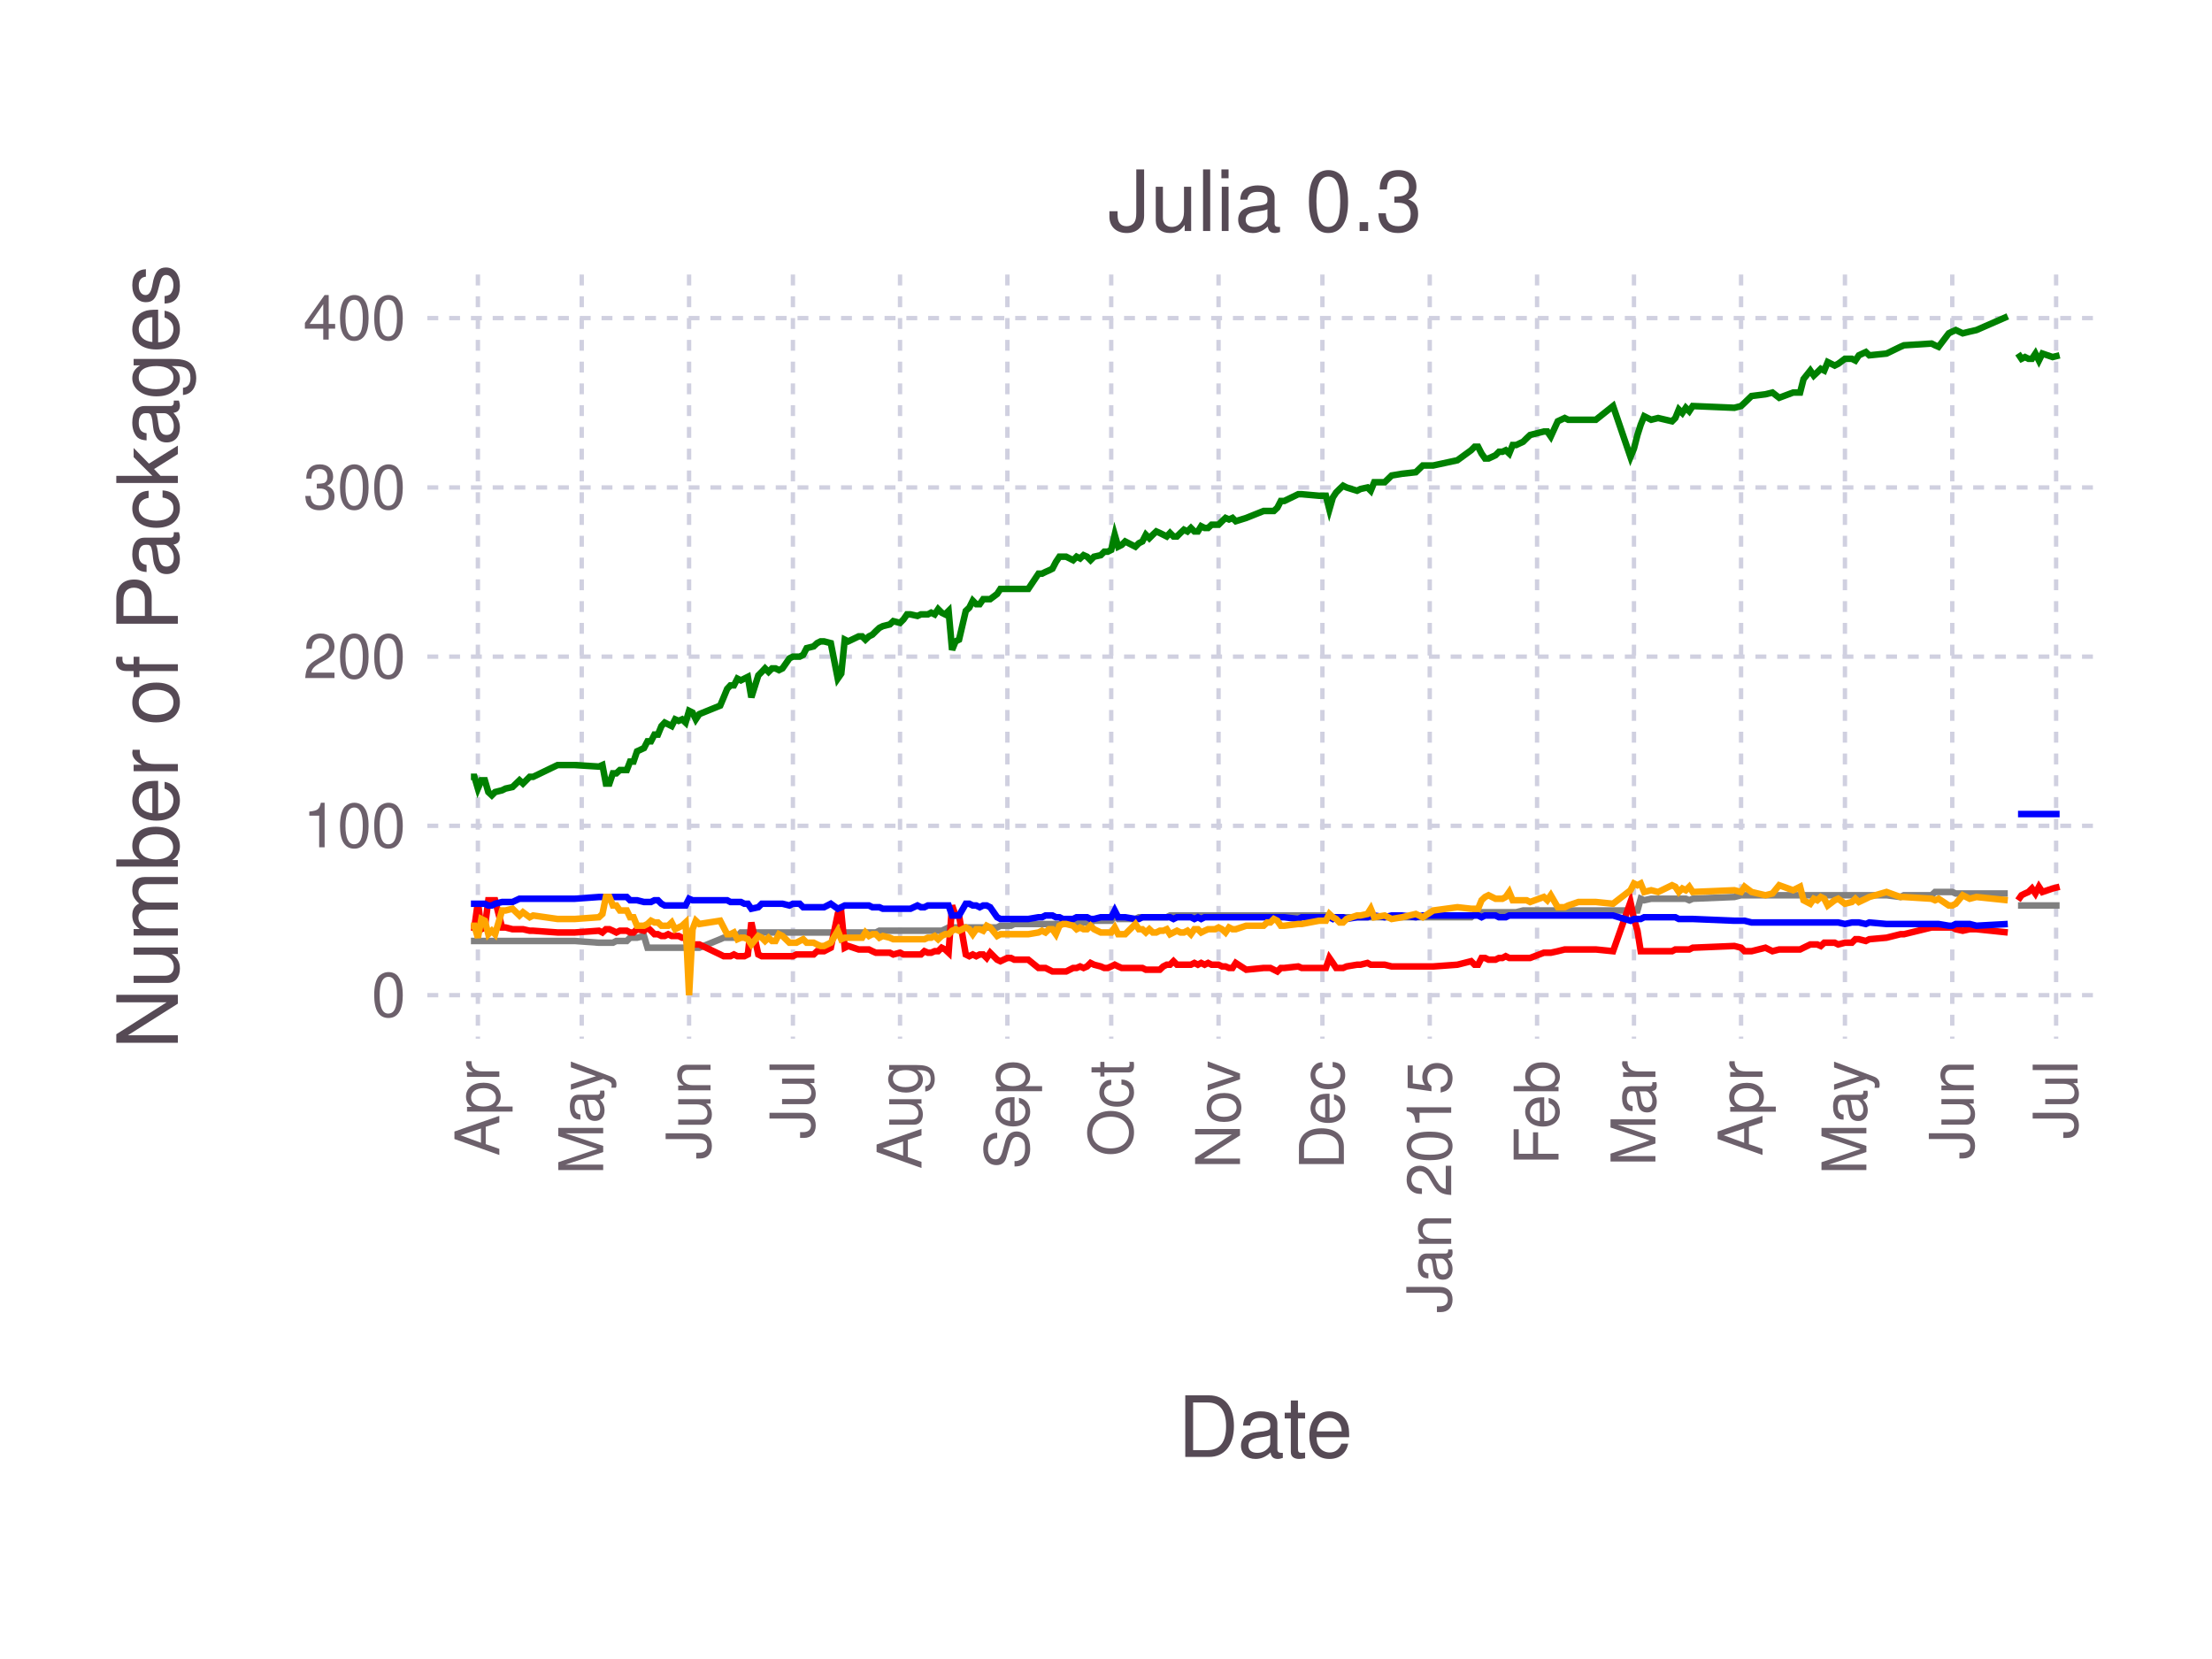
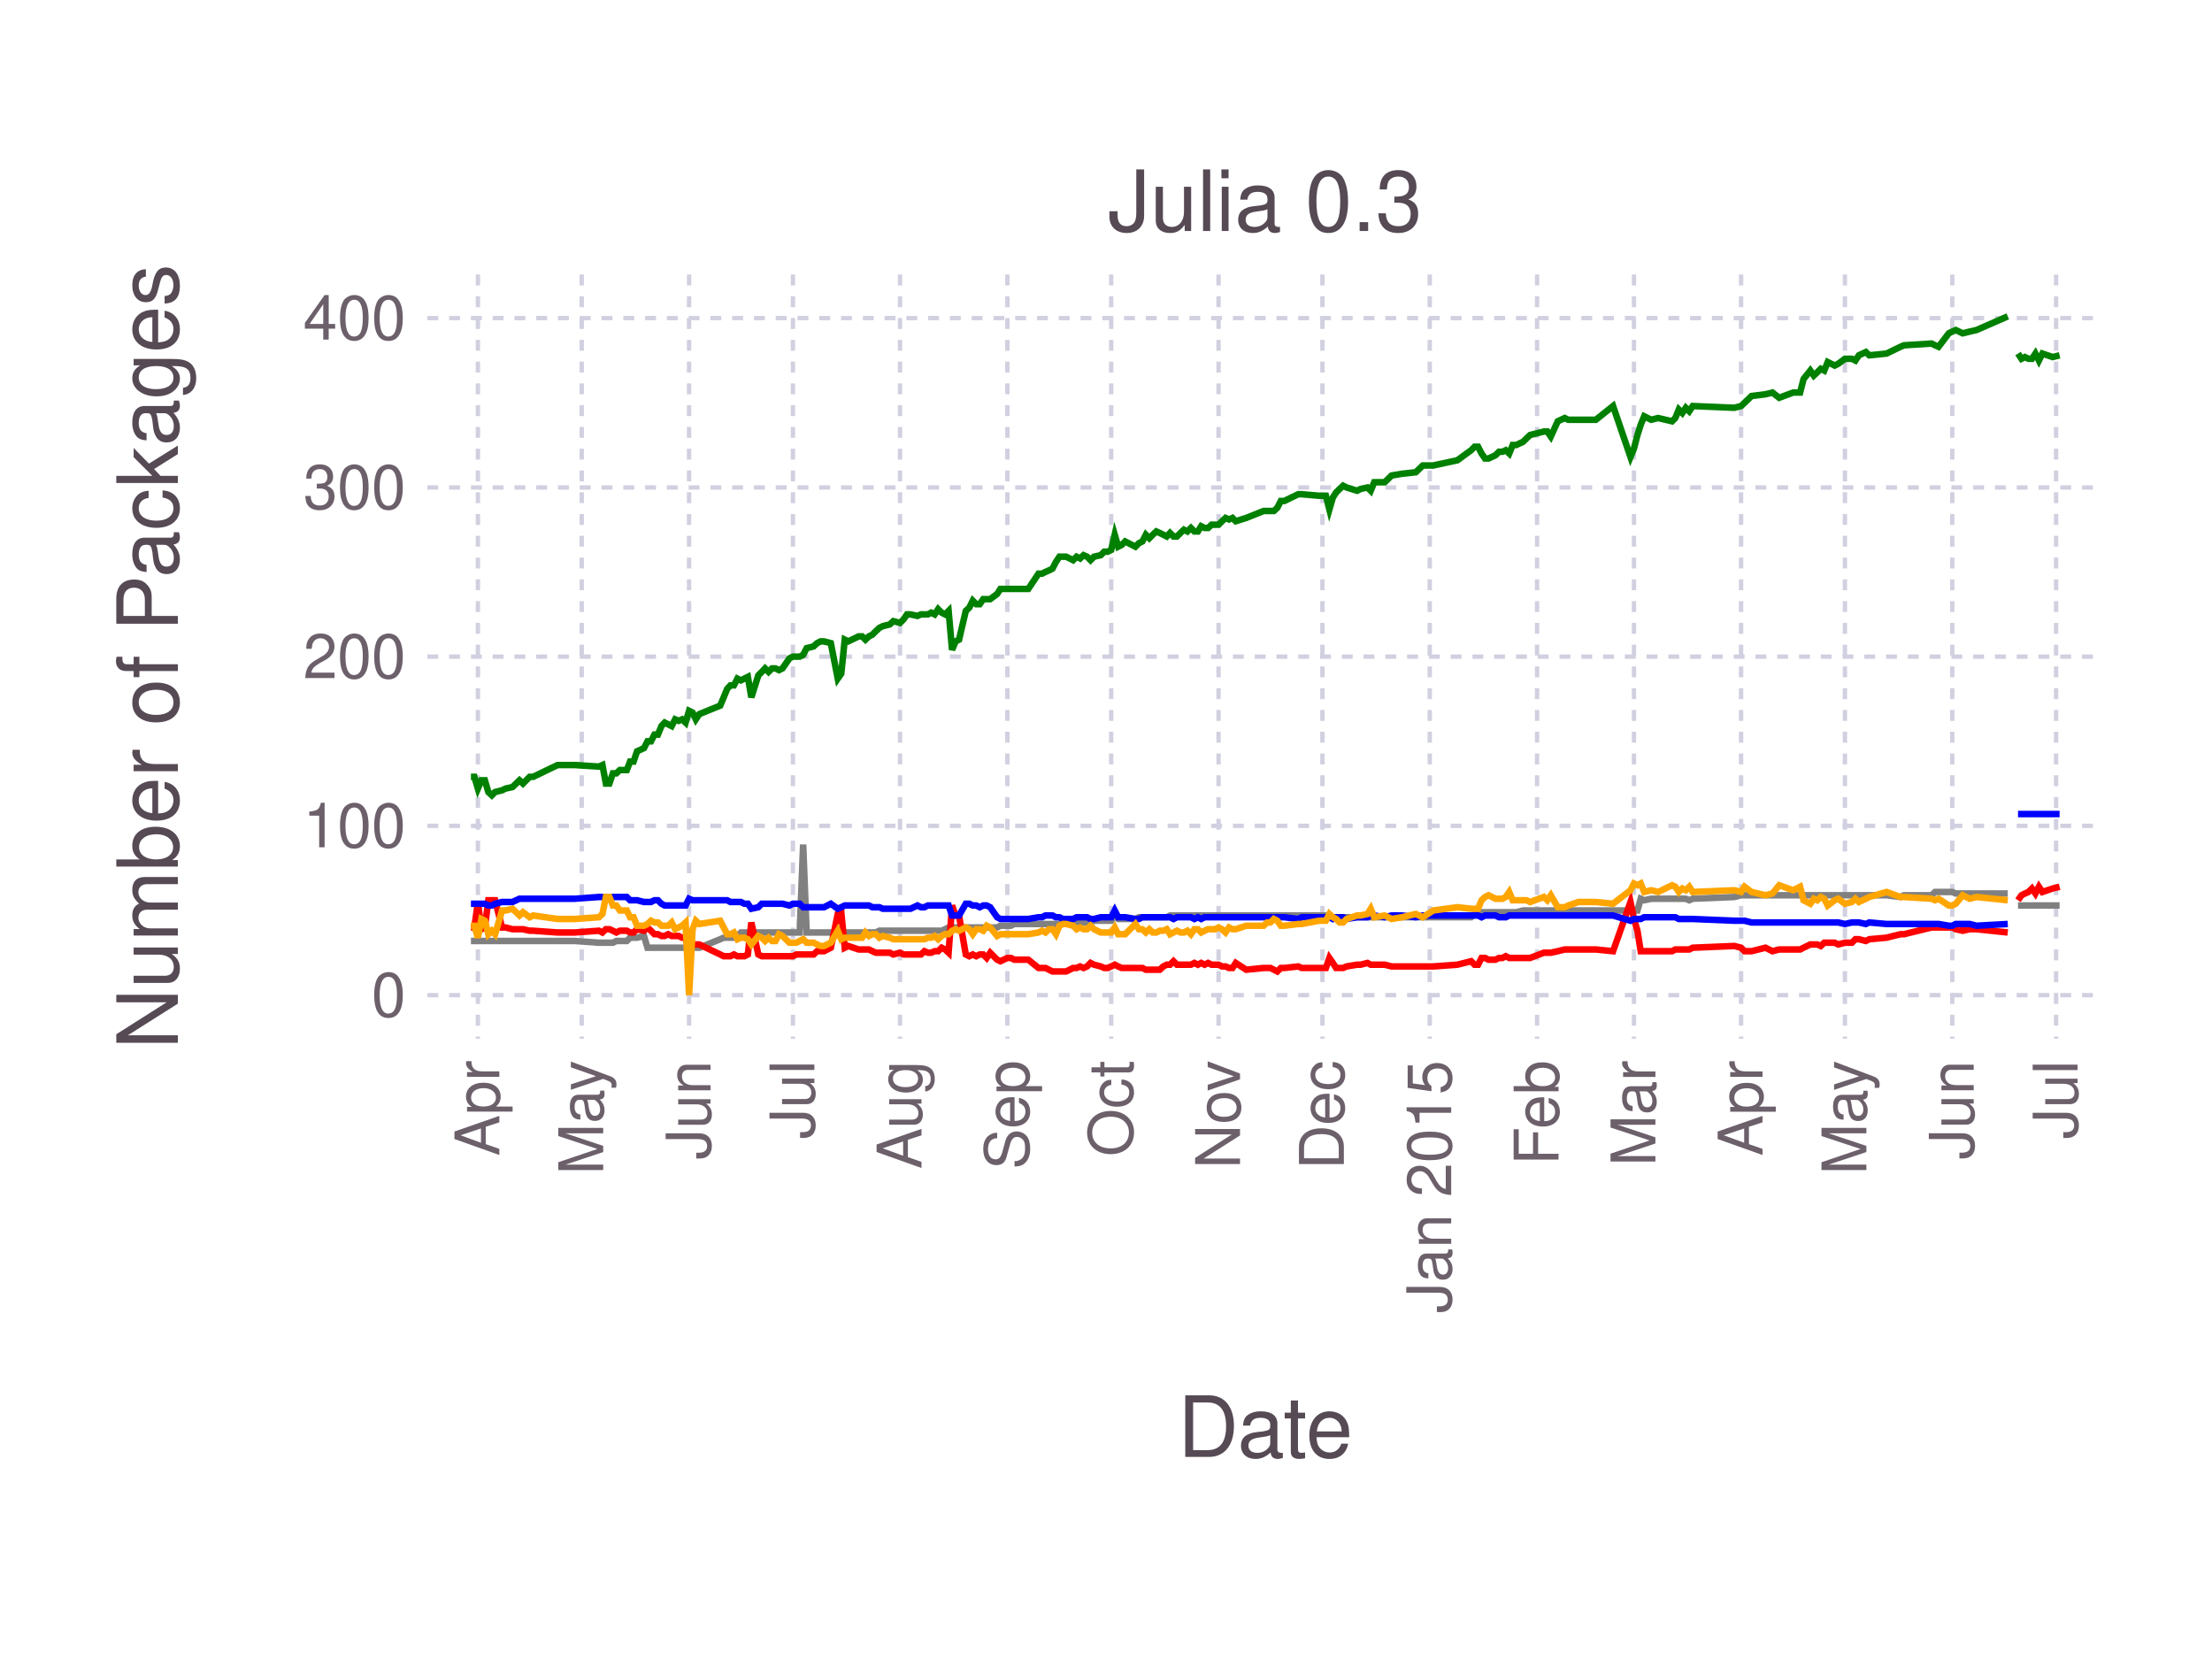
<svg xmlns="http://www.w3.org/2000/svg" version="1.2" width="101.6mm" height="76.2mm" viewBox="0 0 101.6 76.2" stroke="none" fill="#000000" stroke-width="0.3" font-size="3.88">
-   <g class="plotroot xscalable yscalable" id="fig-e449f986914742669de08f21251b1d70-element-1">
-     <g font-size="3.88" font-family="'PT Sans','Helvetica Neue','Helvetica',sans-serif" fill="#564A55" stroke="#000000" stroke-opacity="0.000" id="fig-e449f986914742669de08f21251b1d70-element-2">
+   <g class="plotroot xscalable yscalable" id="fig-179e9eb9beaf475c927277ac472b856f-element-1">
+     <g font-size="3.88" font-family="'PT Sans','Helvetica Neue','Helvetica',sans-serif" fill="#564A55" stroke="#000000" stroke-opacity="0.000" id="fig-179e9eb9beaf475c927277ac472b856f-element-2">
      <text x="58.12" y="64.59" text-anchor="middle" dy="0.6em">Date</text>
    </g>
-     <g class="guide xlabels" font-size="2.82" font-family="'PT Sans Caption','Helvetica Neue','Helvetica',sans-serif" fill="#6C606B" id="fig-e449f986914742669de08f21251b1d70-element-3">
+     <g class="guide xlabels" font-size="2.82" font-family="'PT Sans Caption','Helvetica Neue','Helvetica',sans-serif" fill="#6C606B" id="fig-179e9eb9beaf475c927277ac472b856f-element-3">
      <text x="21.95" y="48.71" text-anchor="end" dy="0.35em" transform="rotate(-90, 21.95, 48.71)">Apr</text>
      <text x="26.72" y="48.71" text-anchor="end" dy="0.35em" transform="rotate(-90, 26.72, 48.71)">May</text>
      <text x="31.65" y="48.71" text-anchor="end" dy="0.35em" transform="rotate(-90, 31.65, 48.71)">Jun</text>
      <text x="36.42" y="48.71" text-anchor="end" dy="0.35em" transform="rotate(-90, 36.42, 48.71)">Jul</text>
      <text x="41.34" y="48.71" text-anchor="end" dy="0.35em" transform="rotate(-90, 41.34, 48.71)">Aug</text>
      <text x="46.27" y="48.71" text-anchor="end" dy="0.35em" transform="rotate(-90, 46.27, 48.71)">Sep</text>
      <text x="51.04" y="48.71" text-anchor="end" dy="0.35em" transform="rotate(-90, 51.04, 48.71)">Oct</text>
      <text x="55.97" y="48.71" text-anchor="end" dy="0.35em" transform="rotate(-90, 55.97, 48.71)">Nov</text>
      <text x="60.74" y="48.71" text-anchor="end" dy="0.35em" transform="rotate(-90, 60.74, 48.71)">Dec</text>
      <text x="65.67" y="48.71" text-anchor="end" dy="0.35em" transform="rotate(-90, 65.67, 48.71)">Jan 2015</text>
      <text x="70.6" y="48.71" text-anchor="end" dy="0.35em" transform="rotate(-90, 70.6, 48.71)">Feb</text>
      <text x="75.05" y="48.71" text-anchor="end" dy="0.35em" transform="rotate(-90, 75.05, 48.71)">Mar</text>
      <text x="79.97" y="48.71" text-anchor="end" dy="0.35em" transform="rotate(-90, 79.97, 48.71)">Apr</text>
      <text x="84.74" y="48.71" text-anchor="end" dy="0.35em" transform="rotate(-90, 84.74, 48.71)">May</text>
      <text x="89.67" y="48.71" text-anchor="end" dy="0.35em" transform="rotate(-90, 89.67, 48.71)">Jun</text>
      <text x="94.44" y="48.71" text-anchor="end" dy="0.35em" transform="rotate(-90, 94.44, 48.71)">Jul</text>
    </g>
-     <g clip-path="url(#fig-e449f986914742669de08f21251b1d70-element-5)" id="fig-e449f986914742669de08f21251b1d70-element-4">
-       <g pointer-events="visible" opacity="1" fill="#000000" fill-opacity="0.000" stroke="#000000" stroke-opacity="0.000" class="guide background" id="fig-e449f986914742669de08f21251b1d70-element-6">
+     <g clip-path="url(#fig-179e9eb9beaf475c927277ac472b856f-element-5)" id="fig-179e9eb9beaf475c927277ac472b856f-element-4">
+       <g pointer-events="visible" opacity="1" fill="#000000" fill-opacity="0.000" stroke="#000000" stroke-opacity="0.000" class="guide background" id="fig-179e9eb9beaf475c927277ac472b856f-element-6">
        <rect x="19.63" y="12.61" width="76.97" height="35.1" />
      </g>
-       <g class="guide ygridlines xfixed" stroke-dasharray="0.5,0.5" stroke-width="0.2" stroke="#D0D0E0" id="fig-e449f986914742669de08f21251b1d70-element-7">
+       <g class="guide ygridlines xfixed" stroke-dasharray="0.5,0.5" stroke-width="0.2" stroke="#D0D0E0" id="fig-179e9eb9beaf475c927277ac472b856f-element-7">
        <path fill="none" d="M19.63,45.71 L 96.6 45.71" />
        <path fill="none" d="M19.63,37.93 L 96.6 37.93" />
        <path fill="none" d="M19.63,30.16 L 96.6 30.16" />
        <path fill="none" d="M19.63,22.39 L 96.6 22.39" />
        <path fill="none" d="M19.63,14.61 L 96.6 14.61" />
      </g>
-       <g class="guide xgridlines yfixed" stroke-dasharray="0.5,0.5" stroke-width="0.2" stroke="#D0D0E0" id="fig-e449f986914742669de08f21251b1d70-element-8">
+       <g class="guide xgridlines yfixed" stroke-dasharray="0.5,0.5" stroke-width="0.2" stroke="#D0D0E0" id="fig-179e9eb9beaf475c927277ac472b856f-element-8">
        <path fill="none" d="M21.95,12.61 L 21.95 47.71" />
        <path fill="none" d="M26.72,12.61 L 26.72 47.71" />
        <path fill="none" d="M31.65,12.61 L 31.65 47.71" />
        <path fill="none" d="M36.42,12.61 L 36.42 47.71" />
        <path fill="none" d="M41.34,12.61 L 41.34 47.71" />
        <path fill="none" d="M46.27,12.61 L 46.27 47.71" />
        <path fill="none" d="M51.04,12.61 L 51.04 47.71" />
        <path fill="none" d="M55.97,12.61 L 55.97 47.71" />
        <path fill="none" d="M60.74,12.61 L 60.74 47.71" />
        <path fill="none" d="M65.67,12.61 L 65.67 47.71" />
        <path fill="none" d="M70.6,12.61 L 70.6 47.71" />
        <path fill="none" d="M75.05,12.61 L 75.05 47.71" />
        <path fill="none" d="M79.97,12.61 L 79.97 47.71" />
        <path fill="none" d="M84.74,12.61 L 84.74 47.71" />
        <path fill="none" d="M89.67,12.61 L 89.67 47.71" />
        <path fill="none" d="M94.44,12.61 L 94.44 47.71" />
      </g>
-       <g class="plotpanel" id="fig-e449f986914742669de08f21251b1d70-element-9">
-         <g stroke-width="0.3" fill="#000000" fill-opacity="0.000" class="geometry color_newno_tests" stroke="#0000FF" id="fig-e449f986914742669de08f21251b1d70-element-10">
+       <g class="plotpanel" id="fig-179e9eb9beaf475c927277ac472b856f-element-9">
+         <g stroke-width="0.3" fill="#000000" fill-opacity="0.000" class="geometry color_newno_tests" stroke="#0000FF" id="fig-179e9eb9beaf475c927277ac472b856f-element-10">
          <path fill="none" d="M92.69,37.39 L 92.85 37.39 93.01 37.39 93.17 37.39 93.33 37.39 93.49 37.39 93.65 37.39 93.81 37.39 94.28 37.39 94.6 37.39" />
        </g>
-         <g stroke-width="0.3" fill="#000000" fill-opacity="0.000" class="geometry color_newtests_fail" stroke="#FF0000" id="fig-e449f986914742669de08f21251b1d70-element-11">
+         <g stroke-width="0.3" fill="#000000" fill-opacity="0.000" class="geometry color_newtests_fail" stroke="#FF0000" id="fig-179e9eb9beaf475c927277ac472b856f-element-11">
          <path fill="none" d="M92.69,41.35 L 92.85 41.12 93.01 41.04 93.17 40.97 93.33 40.81 93.49 41.04 93.65 40.73 93.81 40.97 94.28 40.81 94.6 40.73" />
        </g>
-         <g stroke-width="0.3" fill="#000000" fill-opacity="0.000" class="geometry color_newtests_pass" stroke="#008000" id="fig-e449f986914742669de08f21251b1d70-element-12">
+         <g stroke-width="0.3" fill="#000000" fill-opacity="0.000" class="geometry color_newtests_pass" stroke="#008000" id="fig-179e9eb9beaf475c927277ac472b856f-element-12">
          <path fill="none" d="M92.69,16.24 L 92.85 16.48 93.01 16.4 93.17 16.48 93.33 16.48 93.49 16.24 93.65 16.56 93.81 16.24 94.28 16.4 94.6 16.32" />
        </g>
-         <g stroke-width="0.3" fill="#000000" fill-opacity="0.000" class="geometry color_newnot_possible" stroke="#808080" id="fig-e449f986914742669de08f21251b1d70-element-13">
+         <g stroke-width="0.3" fill="#000000" fill-opacity="0.000" class="geometry color_newnot_possible" stroke="#808080" id="fig-179e9eb9beaf475c927277ac472b856f-element-13">
          <path fill="none" d="M92.69,41.59 L 92.85 41.59 93.01 41.59 93.17 41.59 93.33 41.59 93.49 41.59 93.65 41.59 93.81 41.59 94.28 41.59 94.6 41.59" />
        </g>
-         <g stroke-width="0.3" fill="#000000" fill-opacity="0.000" class="geometry color_newnot_possible" stroke="#808080" id="fig-e449f986914742669de08f21251b1d70-element-14">
-           <path fill="none" d="M21.63,43.22 L 21.79 43.22 21.95 43.22 22.11 43.22 22.27 43.22 22.43 43.22 22.59 43.22 22.74 43.22 23.06 43.22 23.22 43.22 23.54 43.22 23.86 43.22 24.02 43.22 24.33 43.22 24.49 43.22 25.61 43.22 26.08 43.22 26.4 43.22 27.51 43.3 27.67 43.3 27.83 43.3 27.99 43.3 28.15 43.3 28.31 43.22 28.47 43.22 28.63 43.22 28.79 43.22 28.94 43.07 29.1 43.07 29.26 43.07 29.58 42.99 29.74 43.53 29.9 43.53 30.06 43.53 30.22 43.53 30.38 43.53 30.53 43.53 30.69 43.53 30.85 43.53 31.01 43.53 31.17 43.53 31.33 43.53 31.49 43.53 31.65 43.53 31.81 43.53 31.96 43.53 32.12 43.53 33.08 43.14 33.24 43.07 33.4 43.07 33.55 43.07 33.71 43.07 33.87 42.99 34.03 42.83 34.19 42.83 34.35 42.83 34.51 42.83 34.83 42.83 34.99 42.83 35.14 42.83 35.3 42.83 35.46 42.83 35.62 42.83 35.78 42.83 35.94 42.83 36.26 42.83 36.42 42.83 36.58 42.83 36.73 42.83 36.89 42.83 37.05 42.83 37.37 42.83 37.53 42.83 37.69 42.83 37.85 42.83 38.16 42.83 38.48 42.83 38.64 42.83 38.8 42.83 38.96 42.83 39.44 42.83 39.6 42.83 39.75 42.83 39.91 42.83 40.07 42.83 40.23 42.83 40.39 42.75 40.55 42.75 40.87 42.75 41.03 42.75 41.34 42.75 41.5 42.75 41.66 42.75 41.82 42.75 42.14 42.75 42.3 42.75 42.46 42.75 42.62 42.75 42.77 42.75 42.93 42.75 43.09 42.75 43.25 42.75 43.41 42.68 43.57 42.6 43.73 42.6 43.89 42.6 44.05 42.6 44.36 42.6 44.52 42.6 44.68 42.6 44.84 42.6 45 42.6 45.16 42.6 45.32 42.6 45.48 42.6 45.8 42.6 45.95 42.52 46.27 42.52 46.43 42.52 46.59 42.44 47.23 42.44 47.7 42.44 47.86 42.44 48.02 42.44 48.18 42.44 48.34 42.44 48.5 42.44 48.66 42.44 48.82 42.44 48.97 42.44 49.29 42.37 49.45 42.37 49.61 42.37 49.77 42.37 49.93 42.37 50.09 42.37 50.25 42.29 50.56 42.29 50.72 42.29 50.88 42.29 51.04 42.29 51.2 42.05 51.36 42.21 51.52 42.21 51.68 42.21 52.15 42.21 52.31 42.13 52.47 42.13 52.63 42.13 52.79 42.13 52.95 42.13 53.11 42.13 53.27 42.13 53.43 42.13 53.59 42.13 53.74 42.05 53.9 42.05 54.06 42.05 54.22 42.05 54.38 42.05 54.54 42.05 54.7 42.05 54.86 42.05 55.02 42.05 55.17 42.05 55.33 42.05 55.49 42.05 55.65 42.05 55.81 42.05 55.97 42.05 56.13 42.05 56.29 42.05 56.45 42.05 56.61 42.05 56.76 42.05 57.24 42.05 58.04 42.05 58.2 42.05 58.35 42.05 58.51 42.05 58.67 42.05 58.83 42.05 58.99 42.05 59.63 42.05 59.79 42.05 60.58 42.05 60.9 42.05 61.06 42.13 61.22 42.13 61.37 42.13 61.53 42.13 61.69 42.13 61.85 42.13 62.33 42.13 62.49 42.13 62.81 42.13 62.96 42.13 63.12 42.13 63.6 42.13 63.92 42.13 64.4 42.13 65.03 42.13 65.35 42.13 65.83 42.13 66.94 42.13 67.57 42.13 67.73 41.98 67.89 41.98 68.05 41.9 68.21 41.9 68.37 41.9 68.69 41.9 68.85 41.9 69.01 41.9 69.16 41.9 69.32 41.9 69.48 41.9 69.64 41.9 69.96 41.82 70.12 41.82 70.28 41.82 70.91 41.82 71.07 41.82 71.23 41.82 71.55 41.82 71.87 41.82 72.03 41.82 72.5 41.82 73.3 41.82 74.09 41.82 74.89 41.82 75.05 41.82 75.21 41.82 75.36 41.28 75.52 41.35 75.84 41.28 76.16 41.28 76.8 41.28 76.95 41.28 77.11 41.28 77.27 41.28 77.43 41.28 77.59 41.35 77.75 41.28 79.66 41.2 79.97 41.12 80.13 41.12 80.45 41.12 81.09 41.12 81.41 41.12 81.72 41.12 82.36 41.12 82.68 41.12 82.84 41.12 83.15 41.12 83.31 41.12 83.47 41.12 83.63 41.12 83.79 41.12 83.95 41.12 84.27 41.12 84.43 41.12 84.74 41.12 85.06 41.12 85.22 41.12 85.38 41.12 85.7 41.12 85.86 41.12 86.65 41.12 87.29 41.2 87.45 41.12 88.72 41.12 88.88 40.97 89.04 40.97 89.51 40.97 89.67 40.97 89.83 41.04 90.15 41.04 90.47 41.04 90.78 41.04 92.22 41.04" />
+         <g stroke-width="0.3" fill="#000000" fill-opacity="0.000" class="geometry color_newnot_possible" stroke="#808080" id="fig-179e9eb9beaf475c927277ac472b856f-element-14">
+           <path fill="none" d="M21.63,43.22 L 21.79 43.22 21.95 43.22 22.11 43.22 22.27 43.22 22.43 43.22 22.59 43.22 22.74 43.22 23.06 43.22 23.22 43.22 23.54 43.22 23.86 43.22 24.02 43.22 24.33 43.22 24.49 43.22 25.61 43.22 26.08 43.22 26.4 43.22 27.51 43.3 27.67 43.3 27.83 43.3 27.99 43.3 28.15 43.3 28.31 43.22 28.47 43.22 28.63 43.22 28.79 43.22 28.94 43.07 29.1 43.07 29.26 43.07 29.58 42.99 29.74 43.53 29.9 43.53 30.06 43.53 30.22 43.53 30.38 43.53 30.53 43.53 30.69 43.53 30.85 43.53 31.01 43.53 31.17 43.53 31.33 43.53 31.49 43.53 31.65 43.53 31.81 43.53 31.96 43.53 32.12 43.53 33.08 43.14 33.24 43.07 33.4 43.07 33.55 43.07 33.71 43.07 33.87 42.99 34.03 42.83 34.19 42.83 34.35 42.83 34.51 42.83 34.83 42.83 34.99 42.83 35.14 42.83 35.3 42.83 35.46 42.83 35.62 42.83 35.78 42.83 35.94 42.83 36.26 42.83 36.42 42.83 36.58 42.83 36.73 42.83 36.89 38.79 37.05 42.83 37.37 42.83 37.53 42.83 37.69 42.83 37.85 42.83 38.16 42.83 38.48 42.83 38.64 42.83 38.8 42.83 38.96 42.83 39.44 42.83 39.6 42.83 39.75 42.83 39.91 42.83 40.07 42.83 40.23 42.83 40.39 42.75 40.55 42.75 40.87 42.75 41.03 42.75 41.34 42.75 41.5 42.75 41.66 42.75 41.82 42.75 42.14 42.75 42.3 42.75 42.46 42.75 42.62 42.75 42.77 42.75 42.93 42.75 43.09 42.75 43.25 42.75 43.41 42.68 43.57 42.6 43.73 42.6 43.89 42.6 44.05 42.6 44.36 42.6 44.52 42.6 44.68 42.6 44.84 42.6 45 42.6 45.16 42.6 45.32 42.6 45.48 42.6 45.8 42.6 45.95 42.52 46.27 42.52 46.43 42.52 46.59 42.44 47.23 42.44 47.7 42.44 47.86 42.44 48.02 42.44 48.18 42.44 48.34 42.44 48.5 42.44 48.66 42.44 48.82 42.44 48.97 42.44 49.29 42.37 49.45 42.37 49.61 42.37 49.77 42.37 49.93 42.37 50.09 42.37 50.25 42.29 50.56 42.29 50.72 42.29 50.88 42.29 51.04 42.29 51.2 42.05 51.36 42.21 51.52 42.21 51.68 42.21 52.15 42.21 52.31 42.13 52.47 42.13 52.63 42.13 52.79 42.13 52.95 42.13 53.11 42.13 53.27 42.13 53.43 42.13 53.59 42.13 53.74 42.05 53.9 42.05 54.06 42.05 54.22 42.05 54.38 42.05 54.54 42.05 54.7 42.05 54.86 42.05 55.02 42.05 55.17 42.05 55.33 42.05 55.49 42.05 55.65 42.05 55.81 42.05 55.97 42.05 56.13 42.05 56.29 42.05 56.45 42.05 56.61 42.05 56.76 42.05 57.24 42.05 58.04 42.05 58.2 42.05 58.35 42.05 58.51 42.05 58.67 42.05 58.83 42.05 58.99 42.05 59.63 42.05 59.79 42.05 60.58 42.05 60.9 42.05 61.06 42.13 61.22 42.13 61.37 42.13 61.53 42.13 61.69 42.13 61.85 42.13 62.33 42.13 62.49 42.13 62.81 42.13 62.96 42.13 63.12 42.13 63.6 42.13 63.92 42.13 64.4 42.13 65.03 42.13 65.35 42.13 65.83 42.13 66.94 42.13 67.57 42.13 67.73 41.98 67.89 41.98 68.05 41.9 68.21 41.9 68.37 41.9 68.69 41.9 68.85 41.9 69.01 41.9 69.16 41.9 69.32 41.9 69.48 41.9 69.64 41.9 69.96 41.82 70.12 41.82 70.28 41.82 70.91 41.82 71.07 41.82 71.23 41.82 71.55 41.82 71.87 41.82 72.03 41.82 72.5 41.82 73.3 41.82 74.09 41.82 74.89 41.82 75.05 41.82 75.21 41.82 75.36 41.28 75.52 41.35 75.84 41.28 76.16 41.28 76.8 41.28 76.95 41.28 77.11 41.28 77.27 41.28 77.43 41.28 77.59 41.35 77.75 41.28 79.66 41.2 79.97 41.12 80.13 41.12 80.45 41.12 81.09 41.12 81.41 41.12 81.72 41.12 82.36 41.12 82.68 41.12 82.84 41.12 83.15 41.12 83.31 41.12 83.47 41.12 83.63 41.12 83.79 41.12 83.95 41.12 84.27 41.12 84.43 41.12 84.74 41.12 85.06 41.12 85.22 41.12 85.38 41.12 85.7 41.12 85.86 41.12 86.65 41.12 87.29 41.2 87.45 41.12 88.72 41.12 88.88 40.97 89.04 40.97 89.51 40.97 89.67 40.97 89.83 41.04 90.15 41.04 90.47 41.04 90.78 41.04 92.22 41.04" />
        </g>
-         <g stroke-width="0.3" fill="#000000" fill-opacity="0.000" class="geometry color_newtests_fail" stroke="#FF0000" id="fig-e449f986914742669de08f21251b1d70-element-15">
+         <g stroke-width="0.3" fill="#000000" fill-opacity="0.000" class="geometry color_newtests_fail" stroke="#FF0000" id="fig-179e9eb9beaf475c927277ac472b856f-element-15">
          <path fill="none" d="M21.63,42.6 L 21.79 42.6 21.95 41.43 22.11 42.68 22.27 42.6 22.43 41.35 22.59 41.35 22.74 41.35 23.06 42.6 23.22 42.6 23.54 42.68 23.86 42.68 24.02 42.68 24.33 42.75 24.49 42.75 25.61 42.83 26.08 42.83 26.4 42.83 27.51 42.75 27.67 42.83 27.83 42.68 27.99 42.68 28.15 42.75 28.31 42.83 28.47 42.75 28.63 42.75 28.79 42.75 28.94 42.83 29.1 42.83 29.26 42.68 29.58 42.75 29.74 42.6 29.9 42.75 30.06 42.91 30.22 42.91 30.38 42.99 30.53 42.99 30.69 42.91 30.85 42.99 31.01 42.99 31.17 42.99 31.33 43.07 31.49 43.07 31.65 43.69 31.81 43.38 31.96 43.38 32.12 43.38 33.08 43.84 33.24 43.92 33.4 43.92 33.55 43.92 33.71 43.84 33.87 43.92 34.03 43.92 34.19 43.92 34.35 43.84 34.51 42.37 34.83 43.84 34.99 43.92 35.14 43.92 35.3 43.92 35.46 43.92 35.62 43.92 35.78 43.92 35.94 43.92 36.26 43.92 36.42 43.92 36.58 43.84 36.73 43.84 36.89 43.84 37.05 43.84 37.37 43.84 37.53 43.69 37.69 43.69 37.85 43.69 38.16 43.53 38.48 41.98 38.64 41.9 38.8 43.53 38.96 43.45 39.44 43.61 39.6 43.61 39.75 43.61 39.91 43.61 40.07 43.69 40.23 43.76 40.39 43.76 40.55 43.76 40.87 43.76 41.03 43.84 41.34 43.76 41.5 43.84 41.66 43.84 41.82 43.84 42.14 43.84 42.3 43.84 42.46 43.69 42.62 43.76 42.77 43.76 42.93 43.69 43.09 43.69 43.25 43.53 43.41 43.61 43.57 43.76 43.73 41.59 43.89 42.05 44.05 42.05 44.36 43.84 44.52 43.92 44.68 43.84 44.84 43.92 45 43.84 45.16 43.84 45.32 44 45.48 43.76 45.8 44.08 45.95 44.15 46.27 44 46.43 44 46.59 44.08 47.23 44.08 47.7 44.46 47.86 44.46 48.02 44.46 48.18 44.54 48.34 44.62 48.5 44.62 48.66 44.62 48.82 44.62 48.97 44.62 49.29 44.46 49.45 44.46 49.61 44.39 49.77 44.46 49.93 44.39 50.09 44.23 50.25 44.31 50.56 44.39 50.72 44.46 50.88 44.46 51.04 44.39 51.2 44.31 51.36 44.39 51.52 44.46 51.68 44.46 52.15 44.46 52.31 44.46 52.47 44.46 52.63 44.54 52.79 44.54 52.95 44.54 53.11 44.54 53.27 44.54 53.43 44.39 53.59 44.31 53.74 44.31 53.9 44.15 54.06 44.31 54.22 44.31 54.38 44.31 54.54 44.31 54.7 44.31 54.86 44.23 55.02 44.31 55.17 44.23 55.33 44.31 55.49 44.23 55.65 44.31 55.81 44.31 55.97 44.31 56.13 44.39 56.29 44.39 56.45 44.46 56.61 44.46 56.76 44.23 57.24 44.54 58.04 44.46 58.2 44.46 58.35 44.46 58.51 44.54 58.67 44.62 58.83 44.46 58.99 44.46 59.63 44.39 59.79 44.46 60.58 44.46 60.9 44.46 61.06 44 61.22 44.23 61.37 44.46 61.53 44.46 61.69 44.46 61.85 44.39 62.33 44.31 62.49 44.31 62.81 44.23 62.96 44.31 63.12 44.31 63.6 44.31 63.92 44.39 64.4 44.39 65.03 44.39 65.35 44.39 65.83 44.39 66.94 44.31 67.57 44.15 67.73 44.31 67.89 44.31 68.05 44 68.21 44 68.37 44.08 68.69 44.08 68.85 44 69.01 44 69.16 43.92 69.32 44 69.48 44 69.64 44 69.96 44 70.12 44 70.28 44 70.91 43.76 71.07 43.76 71.23 43.76 71.55 43.69 71.87 43.61 72.03 43.61 72.5 43.61 73.3 43.61 74.09 43.69 74.89 41.43 75.05 42.21 75.21 42.75 75.36 43.69 75.52 43.69 75.84 43.69 76.16 43.69 76.8 43.69 76.95 43.61 77.11 43.61 77.27 43.61 77.43 43.61 77.59 43.61 77.75 43.53 79.66 43.45 79.97 43.53 80.13 43.69 80.45 43.69 81.09 43.53 81.41 43.69 81.72 43.61 82.36 43.61 82.68 43.61 82.84 43.53 83.15 43.38 83.31 43.38 83.47 43.38 83.63 43.45 83.79 43.3 83.95 43.3 84.27 43.3 84.43 43.38 84.74 43.3 85.06 43.3 85.22 43.14 85.38 43.14 85.7 43.22 85.86 43.14 86.65 43.07 87.29 42.91 87.45 42.91 88.72 42.6 88.88 42.6 89.04 42.6 89.51 42.6 89.67 42.6 89.83 42.68 90.15 42.75 90.47 42.68 90.78 42.68 92.22 42.83" />
        </g>
-         <g stroke-width="0.3" fill="#000000" fill-opacity="0.000" class="geometry color_newno_tests" stroke="#0000FF" id="fig-e449f986914742669de08f21251b1d70-element-16">
+         <g stroke-width="0.3" fill="#000000" fill-opacity="0.000" class="geometry color_newno_tests" stroke="#0000FF" id="fig-179e9eb9beaf475c927277ac472b856f-element-16">
          <path fill="none" d="M21.63,41.51 L 21.79 41.51 21.95 41.51 22.11 41.51 22.27 41.51 22.43 41.59 22.59 41.59 22.74 41.51 23.06 41.43 23.22 41.43 23.54 41.43 23.86 41.28 24.02 41.28 24.33 41.28 24.49 41.28 25.61 41.28 26.08 41.28 26.4 41.28 27.51 41.2 27.67 41.2 27.83 41.2 27.99 41.2 28.15 41.2 28.31 41.2 28.47 41.2 28.63 41.2 28.79 41.2 28.94 41.35 29.1 41.35 29.26 41.35 29.58 41.43 29.74 41.43 29.9 41.43 30.06 41.35 30.22 41.35 30.38 41.51 30.53 41.59 30.69 41.59 30.85 41.59 31.01 41.59 31.17 41.59 31.33 41.59 31.49 41.59 31.65 41.28 31.81 41.35 31.96 41.35 32.12 41.35 33.08 41.35 33.24 41.35 33.4 41.35 33.55 41.43 33.71 41.43 33.87 41.43 34.03 41.43 34.19 41.51 34.35 41.51 34.51 41.74 34.83 41.67 34.99 41.51 35.14 41.51 35.3 41.51 35.46 41.51 35.62 41.51 35.78 41.51 35.94 41.51 36.26 41.59 36.42 41.51 36.58 41.51 36.73 41.51 36.89 41.67 37.05 41.67 37.37 41.67 37.53 41.67 37.69 41.67 37.85 41.67 38.16 41.51 38.48 41.74 38.64 41.67 38.8 41.59 38.96 41.59 39.44 41.59 39.6 41.59 39.75 41.59 39.91 41.59 40.07 41.67 40.23 41.67 40.39 41.67 40.55 41.74 40.87 41.74 41.03 41.74 41.34 41.74 41.5 41.74 41.66 41.74 41.82 41.74 42.14 41.59 42.3 41.67 42.46 41.67 42.62 41.59 42.77 41.59 42.93 41.59 43.09 41.59 43.25 41.59 43.41 41.59 43.57 41.59 43.73 42.05 43.89 42.05 44.05 42.05 44.36 41.51 44.52 41.51 44.68 41.59 44.84 41.59 45 41.67 45.16 41.59 45.32 41.59 45.48 41.67 45.8 42.13 45.95 42.21 46.27 42.21 46.43 42.21 46.59 42.21 47.23 42.21 47.7 42.13 47.86 42.13 48.02 42.05 48.18 42.05 48.34 42.05 48.5 42.13 48.66 42.13 48.82 42.21 48.97 42.21 49.29 42.21 49.45 42.13 49.61 42.13 49.77 42.13 49.93 42.13 50.09 42.21 50.25 42.21 50.56 42.13 50.72 42.13 50.88 42.13 51.04 42.13 51.2 41.82 51.36 42.13 51.52 42.13 51.68 42.13 52.15 42.21 52.31 42.21 52.47 42.13 52.63 42.13 52.79 42.13 52.95 42.13 53.11 42.13 53.27 42.13 53.43 42.13 53.59 42.13 53.74 42.13 53.9 42.21 54.06 42.13 54.22 42.13 54.38 42.13 54.54 42.13 54.7 42.13 54.86 42.21 55.02 42.13 55.17 42.21 55.33 42.13 55.49 42.13 55.65 42.13 55.81 42.13 55.97 42.13 56.13 42.13 56.29 42.13 56.45 42.13 56.61 42.13 56.76 42.13 57.24 42.13 58.04 42.13 58.2 42.13 58.35 42.13 58.51 42.13 58.67 42.13 58.83 42.13 58.99 42.13 59.63 42.21 59.79 42.13 60.58 42.13 60.9 42.13 61.06 42.13 61.22 42.21 61.37 42.13 61.53 42.13 61.69 42.13 61.85 42.21 62.33 42.13 62.49 42.13 62.81 42.13 62.96 42.05 63.12 42.05 63.6 42.13 63.92 42.05 64.4 42.05 65.03 42.13 65.35 42.05 65.83 42.05 66.94 42.05 67.57 42.05 67.73 42.05 67.89 42.05 68.05 42.13 68.21 42.05 68.37 42.05 68.69 42.05 68.85 42.13 69.01 42.13 69.16 42.13 69.32 42.05 69.48 42.05 69.64 42.05 69.96 42.05 70.12 42.05 70.28 42.05 70.91 42.05 71.07 42.05 71.23 42.05 71.55 42.05 71.87 42.05 72.03 42.05 72.5 42.05 73.3 42.05 74.09 42.05 74.89 42.29 75.05 42.21 75.21 42.21 75.36 42.21 75.52 42.13 75.84 42.13 76.16 42.13 76.8 42.13 76.95 42.13 77.11 42.21 77.27 42.21 77.43 42.21 77.59 42.21 77.75 42.21 79.66 42.29 79.97 42.29 80.13 42.29 80.45 42.37 81.09 42.37 81.41 42.37 81.72 42.37 82.36 42.37 82.68 42.37 82.84 42.37 83.15 42.37 83.31 42.37 83.47 42.37 83.63 42.37 83.79 42.37 83.95 42.37 84.27 42.37 84.43 42.37 84.74 42.44 85.06 42.37 85.22 42.37 85.38 42.37 85.7 42.44 85.86 42.37 86.65 42.44 87.29 42.44 87.45 42.44 88.72 42.44 88.88 42.44 89.04 42.44 89.51 42.52 89.67 42.52 89.83 42.44 90.15 42.44 90.47 42.44 90.78 42.52 92.22 42.44" />
        </g>
-         <g stroke-width="0.3" fill="#000000" fill-opacity="0.000" class="geometry color_oldfull_fail" stroke="#FFA500" id="fig-e449f986914742669de08f21251b1d70-element-17">
+         <g stroke-width="0.3" fill="#000000" fill-opacity="0.000" class="geometry color_oldfull_fail" stroke="#FFA500" id="fig-179e9eb9beaf475c927277ac472b856f-element-17">
          <path fill="none" d="M21.63,42.52 L 21.79 42.52 21.95 43.07 22.11 42.21 22.27 42.29 22.43 42.91 22.59 42.75 22.74 42.91 23.06 41.82 23.22 41.82 23.54 41.74 23.86 42.05 24.02 41.9 24.33 42.13 24.49 42.05 25.61 42.21 26.08 42.21 26.4 42.21 27.51 42.13 27.67 41.98 27.83 41.2 27.99 41.2 28.15 41.59 28.31 41.59 28.47 41.82 28.63 41.82 28.79 41.82 28.94 42.13 29.1 42.13 29.26 42.52 29.58 42.52 29.74 42.44 29.9 42.29 30.06 42.37 30.22 42.37 30.38 42.52 30.53 42.52 30.69 42.52 30.85 42.37 31.01 42.68 31.17 42.6 31.33 42.52 31.49 42.37 31.65 45.71 31.81 42.68 31.96 42.29 32.12 42.44 33.08 42.29 33.24 42.6 33.4 42.91 33.55 42.91 33.71 42.83 33.87 43.14 34.03 43.07 34.19 43.07 34.35 43.14 34.51 43.38 34.83 42.99 34.99 43.07 35.14 43.22 35.3 43.07 35.46 43.22 35.62 43.22 35.78 42.91 35.94 42.99 36.26 43.3 36.42 43.3 36.58 43.3 36.73 43.22 36.89 43.14 37.05 43.3 37.37 43.3 37.53 43.38 37.69 43.45 37.85 43.45 38.16 43.3 38.48 42.75 38.64 43.14 38.8 43.07 38.96 43.07 39.44 43.07 39.6 43.07 39.75 42.83 39.91 42.99 40.07 42.91 40.23 42.91 40.39 43.07 40.55 42.99 40.87 43.07 41.03 43.14 41.34 43.14 41.5 43.14 41.66 43.14 41.82 43.14 42.14 43.14 42.3 43.14 42.46 43.14 42.62 43.07 42.77 43.07 42.93 42.99 43.09 43.14 43.25 42.99 43.41 42.91 43.57 42.91 43.73 42.75 43.89 42.68 44.05 42.75 44.36 42.6 44.52 42.68 44.68 42.91 44.84 42.68 45 42.68 45.16 42.75 45.32 42.52 45.48 42.6 45.8 42.99 45.95 42.91 46.27 42.91 46.43 42.91 46.59 42.91 47.23 42.91 47.7 42.83 47.86 42.75 48.02 42.83 48.18 42.68 48.34 42.68 48.5 42.91 48.66 42.52 48.82 42.44 48.97 42.44 49.29 42.52 49.45 42.68 49.61 42.6 49.77 42.68 49.93 42.68 50.09 42.52 50.25 42.68 50.56 42.83 50.72 42.83 50.88 42.83 51.04 42.83 51.2 42.6 51.36 42.91 51.52 42.91 51.68 42.91 52.15 42.44 52.31 42.68 52.47 42.68 52.63 42.83 52.79 42.68 52.95 42.83 53.11 42.83 53.27 42.75 53.43 42.75 53.59 42.68 53.74 42.91 53.9 42.83 54.06 42.75 54.22 42.83 54.38 42.83 54.54 42.75 54.7 42.91 54.86 42.68 55.02 42.68 55.17 42.83 55.33 42.75 55.49 42.68 55.65 42.68 55.81 42.68 55.97 42.6 56.13 42.68 56.29 42.83 56.45 42.6 56.61 42.68 56.76 42.68 57.24 42.52 58.04 42.52 58.2 42.37 58.35 42.37 58.51 42.21 58.67 42.29 58.83 42.52 58.99 42.52 59.63 42.44 59.79 42.44 60.58 42.29 60.9 42.29 61.06 41.98 61.22 42.13 61.37 42.21 61.53 42.37 61.69 42.37 61.85 42.21 62.33 42.05 62.49 42.05 62.81 41.98 62.96 41.74 63.12 42.13 63.6 42.05 63.92 42.21 64.4 42.13 65.03 41.98 65.35 42.13 65.83 41.82 66.94 41.67 67.57 41.74 67.73 41.74 67.89 41.74 68.05 41.35 68.21 41.2 68.37 41.12 68.69 41.28 68.85 41.28 69.01 41.28 69.16 41.2 69.32 40.97 69.48 41.35 69.64 41.35 69.96 41.35 70.12 41.35 70.28 41.43 70.91 41.2 71.07 41.35 71.23 41.12 71.55 41.67 71.87 41.67 72.03 41.59 72.5 41.43 73.3 41.43 74.09 41.51 74.89 40.89 75.05 40.58 75.21 40.66 75.36 40.58 75.52 40.97 75.84 40.89 76.16 40.97 76.8 40.66 76.95 40.73 77.11 40.97 77.27 40.81 77.43 40.89 77.59 40.73 77.75 40.97 79.66 40.89 79.97 40.97 80.13 40.73 80.45 40.97 81.09 41.12 81.41 41.04 81.72 40.66 82.36 40.89 82.68 40.73 82.84 41.35 83.15 41.51 83.31 41.28 83.47 41.35 83.63 41.2 83.79 41.28 83.95 41.59 84.27 41.35 84.43 41.28 84.74 41.51 85.06 41.43 85.22 41.28 85.38 41.43 85.7 41.28 85.86 41.2 86.65 40.97 87.29 41.2 87.45 41.2 88.72 41.28 88.88 41.35 89.04 41.28 89.51 41.59 89.67 41.59 89.83 41.51 90.15 41.12 90.47 41.28 90.78 41.2 92.22 41.35" />
        </g>
-         <g stroke-width="0.3" fill="#000000" fill-opacity="0.000" class="geometry color_newtests_pass" stroke="#008000" id="fig-e449f986914742669de08f21251b1d70-element-18">
+         <g stroke-width="0.3" fill="#000000" fill-opacity="0.000" class="geometry color_newtests_pass" stroke="#008000" id="fig-179e9eb9beaf475c927277ac472b856f-element-18">
          <path fill="none" d="M21.63,35.68 L 21.79 35.68 21.95 36.22 22.11 35.84 22.27 35.84 22.43 36.38 22.59 36.53 22.74 36.38 23.06 36.3 23.22 36.22 23.54 36.15 23.86 35.84 24.02 35.99 24.33 35.68 24.49 35.68 25.61 35.14 26.08 35.14 26.4 35.14 27.51 35.21 27.67 35.14 27.83 35.99 27.99 35.99 28.15 35.52 28.31 35.52 28.47 35.37 28.63 35.37 28.79 35.37 28.94 34.98 29.1 34.98 29.26 34.51 29.58 34.36 29.74 34.05 29.9 34.05 30.06 33.74 30.22 33.74 30.38 33.35 30.53 33.19 30.69 33.27 30.85 33.35 31.01 33.04 31.17 33.11 31.33 33.04 31.49 33.19 31.65 32.65 31.81 32.73 31.96 33.04 32.12 32.8 33.08 32.41 33.24 32.03 33.4 31.64 33.55 31.48 33.71 31.48 33.87 31.17 34.03 31.25 34.19 31.17 34.35 31.09 34.51 32.03 34.83 31.02 34.99 30.86 35.14 30.7 35.3 30.86 35.46 30.7 35.62 30.7 35.78 30.78 35.94 30.7 36.26 30.24 36.42 30.16 36.58 30.16 36.73 30.16 36.89 30.08 37.05 29.77 37.37 29.69 37.53 29.54 37.69 29.46 37.85 29.46 38.16 29.54 38.48 31.17 38.64 30.94 38.8 29.38 38.96 29.46 39.44 29.23 39.6 29.23 39.75 29.38 39.91 29.23 40.07 29.15 40.23 28.99 40.39 28.84 40.55 28.76 40.87 28.68 41.03 28.53 41.34 28.61 41.5 28.45 41.66 28.22 41.82 28.22 42.14 28.29 42.3 28.22 42.46 28.22 42.62 28.22 42.77 28.14 42.93 28.22 43.09 27.98 43.25 28.14 43.41 28.22 43.57 28.06 43.73 29.85 43.89 29.46 44.05 29.38 44.36 28.06 44.52 27.91 44.68 27.59 44.84 27.75 45 27.75 45.16 27.52 45.32 27.52 45.48 27.52 45.8 27.28 45.95 27.05 46.27 27.05 46.43 27.05 46.59 27.05 47.23 27.05 47.7 26.35 47.86 26.35 48.02 26.27 48.18 26.2 48.34 26.12 48.5 25.81 48.66 25.57 48.82 25.57 48.97 25.57 49.29 25.73 49.45 25.57 49.61 25.65 49.77 25.5 49.93 25.57 50.09 25.73 50.25 25.57 50.56 25.5 50.72 25.34 50.88 25.34 51.04 25.26 51.2 24.56 51.36 25.11 51.52 25.03 51.68 24.87 52.15 25.11 52.31 24.95 52.47 24.87 52.63 24.56 52.79 24.72 52.95 24.56 53.11 24.41 53.27 24.48 53.43 24.56 53.59 24.64 53.74 24.48 53.9 24.64 54.06 24.64 54.22 24.48 54.38 24.33 54.54 24.41 54.7 24.25 54.86 24.41 55.02 24.41 55.17 24.17 55.33 24.25 55.49 24.25 55.65 24.1 55.81 24.1 55.97 24.1 56.13 23.94 56.29 23.79 56.45 23.86 56.61 23.79 56.76 23.94 57.24 23.79 58.04 23.47 58.2 23.47 58.35 23.47 58.51 23.47 58.67 23.32 58.83 23.01 58.99 23.01 59.63 22.7 59.79 22.7 60.58 22.77 60.9 22.77 61.06 23.4 61.22 22.85 61.37 22.62 61.53 22.46 61.69 22.31 61.85 22.39 62.33 22.54 62.49 22.46 62.81 22.39 62.96 22.54 63.12 22.15 63.6 22.15 63.92 21.84 64.4 21.76 65.03 21.69 65.35 21.38 65.83 21.38 66.94 21.14 67.57 20.68 67.73 20.52 67.89 20.52 68.05 20.83 68.21 21.06 68.37 21.06 68.69 20.91 68.85 20.75 69.01 20.75 69.16 20.68 69.32 20.83 69.48 20.44 69.64 20.44 69.96 20.29 70.12 20.13 70.28 19.98 70.91 19.82 71.07 19.82 71.23 20.05 71.55 19.35 71.87 19.2 72.03 19.28 72.5 19.28 73.3 19.28 74.09 18.65 74.89 20.99 75.05 20.6 75.21 19.98 75.36 19.51 75.52 19.12 75.84 19.28 76.16 19.2 76.8 19.35 76.95 19.2 77.11 18.81 77.27 18.97 77.43 18.73 77.59 18.89 77.75 18.65 79.66 18.73 79.97 18.65 80.13 18.5 80.45 18.19 81.09 18.11 81.41 18.03 81.72 18.27 82.36 18.03 82.68 18.03 82.84 17.41 83.15 17.02 83.31 17.25 83.47 17.1 83.63 16.94 83.79 17.02 83.95 16.63 84.27 16.79 84.43 16.71 84.74 16.48 85.06 16.48 85.22 16.56 85.38 16.32 85.7 16.17 85.86 16.32 86.65 16.24 87.29 15.93 87.45 15.86 88.72 15.78 88.88 15.86 89.04 15.93 89.51 15.31 89.67 15.23 89.83 15.16 90.15 15.31 90.47 15.23 90.78 15.16 92.22 14.53" />
        </g>
      </g>
    </g>
-     <g class="guide ylabels" font-size="2.82" font-family="'PT Sans Caption','Helvetica Neue','Helvetica',sans-serif" fill="#6C606B" id="fig-e449f986914742669de08f21251b1d70-element-19">
+     <g class="guide ylabels" font-size="2.82" font-family="'PT Sans Caption','Helvetica Neue','Helvetica',sans-serif" fill="#6C606B" id="fig-179e9eb9beaf475c927277ac472b856f-element-19">
      <text x="18.63" y="45.71" text-anchor="end" dy="0.35em">0</text>
      <text x="18.63" y="37.93" text-anchor="end" dy="0.35em">100</text>
      <text x="18.63" y="30.16" text-anchor="end" dy="0.35em">200</text>
      <text x="18.63" y="22.39" text-anchor="end" dy="0.35em">300</text>
      <text x="18.63" y="14.61" text-anchor="end" dy="0.35em">400</text>
    </g>
-     <g font-size="3.88" font-family="'PT Sans','Helvetica Neue','Helvetica',sans-serif" fill="#564A55" stroke="#000000" stroke-opacity="0.000" id="fig-e449f986914742669de08f21251b1d70-element-20">
+     <g font-size="3.88" font-family="'PT Sans','Helvetica Neue','Helvetica',sans-serif" fill="#564A55" stroke="#000000" stroke-opacity="0.000" id="fig-179e9eb9beaf475c927277ac472b856f-element-20">
      <text x="8.81" y="28.16" text-anchor="middle" dy="0.35em" transform="rotate(-90, 8.81, 30.16)">Number of Packages</text>
    </g>
-     <g font-size="3.88" font-family="'PT Sans','Helvetica Neue','Helvetica',sans-serif" fill="#564A55" stroke="#000000" stroke-opacity="0.000" id="fig-e449f986914742669de08f21251b1d70-element-21">
+     <g font-size="3.88" font-family="'PT Sans','Helvetica Neue','Helvetica',sans-serif" fill="#564A55" stroke="#000000" stroke-opacity="0.000" id="fig-179e9eb9beaf475c927277ac472b856f-element-21">
      <text x="58.12" y="10.61" text-anchor="middle">Julia 0.3</text>
    </g>
  </g>
  <defs>
-     <clipPath id="fig-e449f986914742669de08f21251b1d70-element-5">
+     <clipPath id="fig-179e9eb9beaf475c927277ac472b856f-element-5">
      <path d="M19.63,12.61 L 96.6 12.61 96.6 47.71 19.63 47.71" />
    </clipPath>
  </defs>
</svg>
